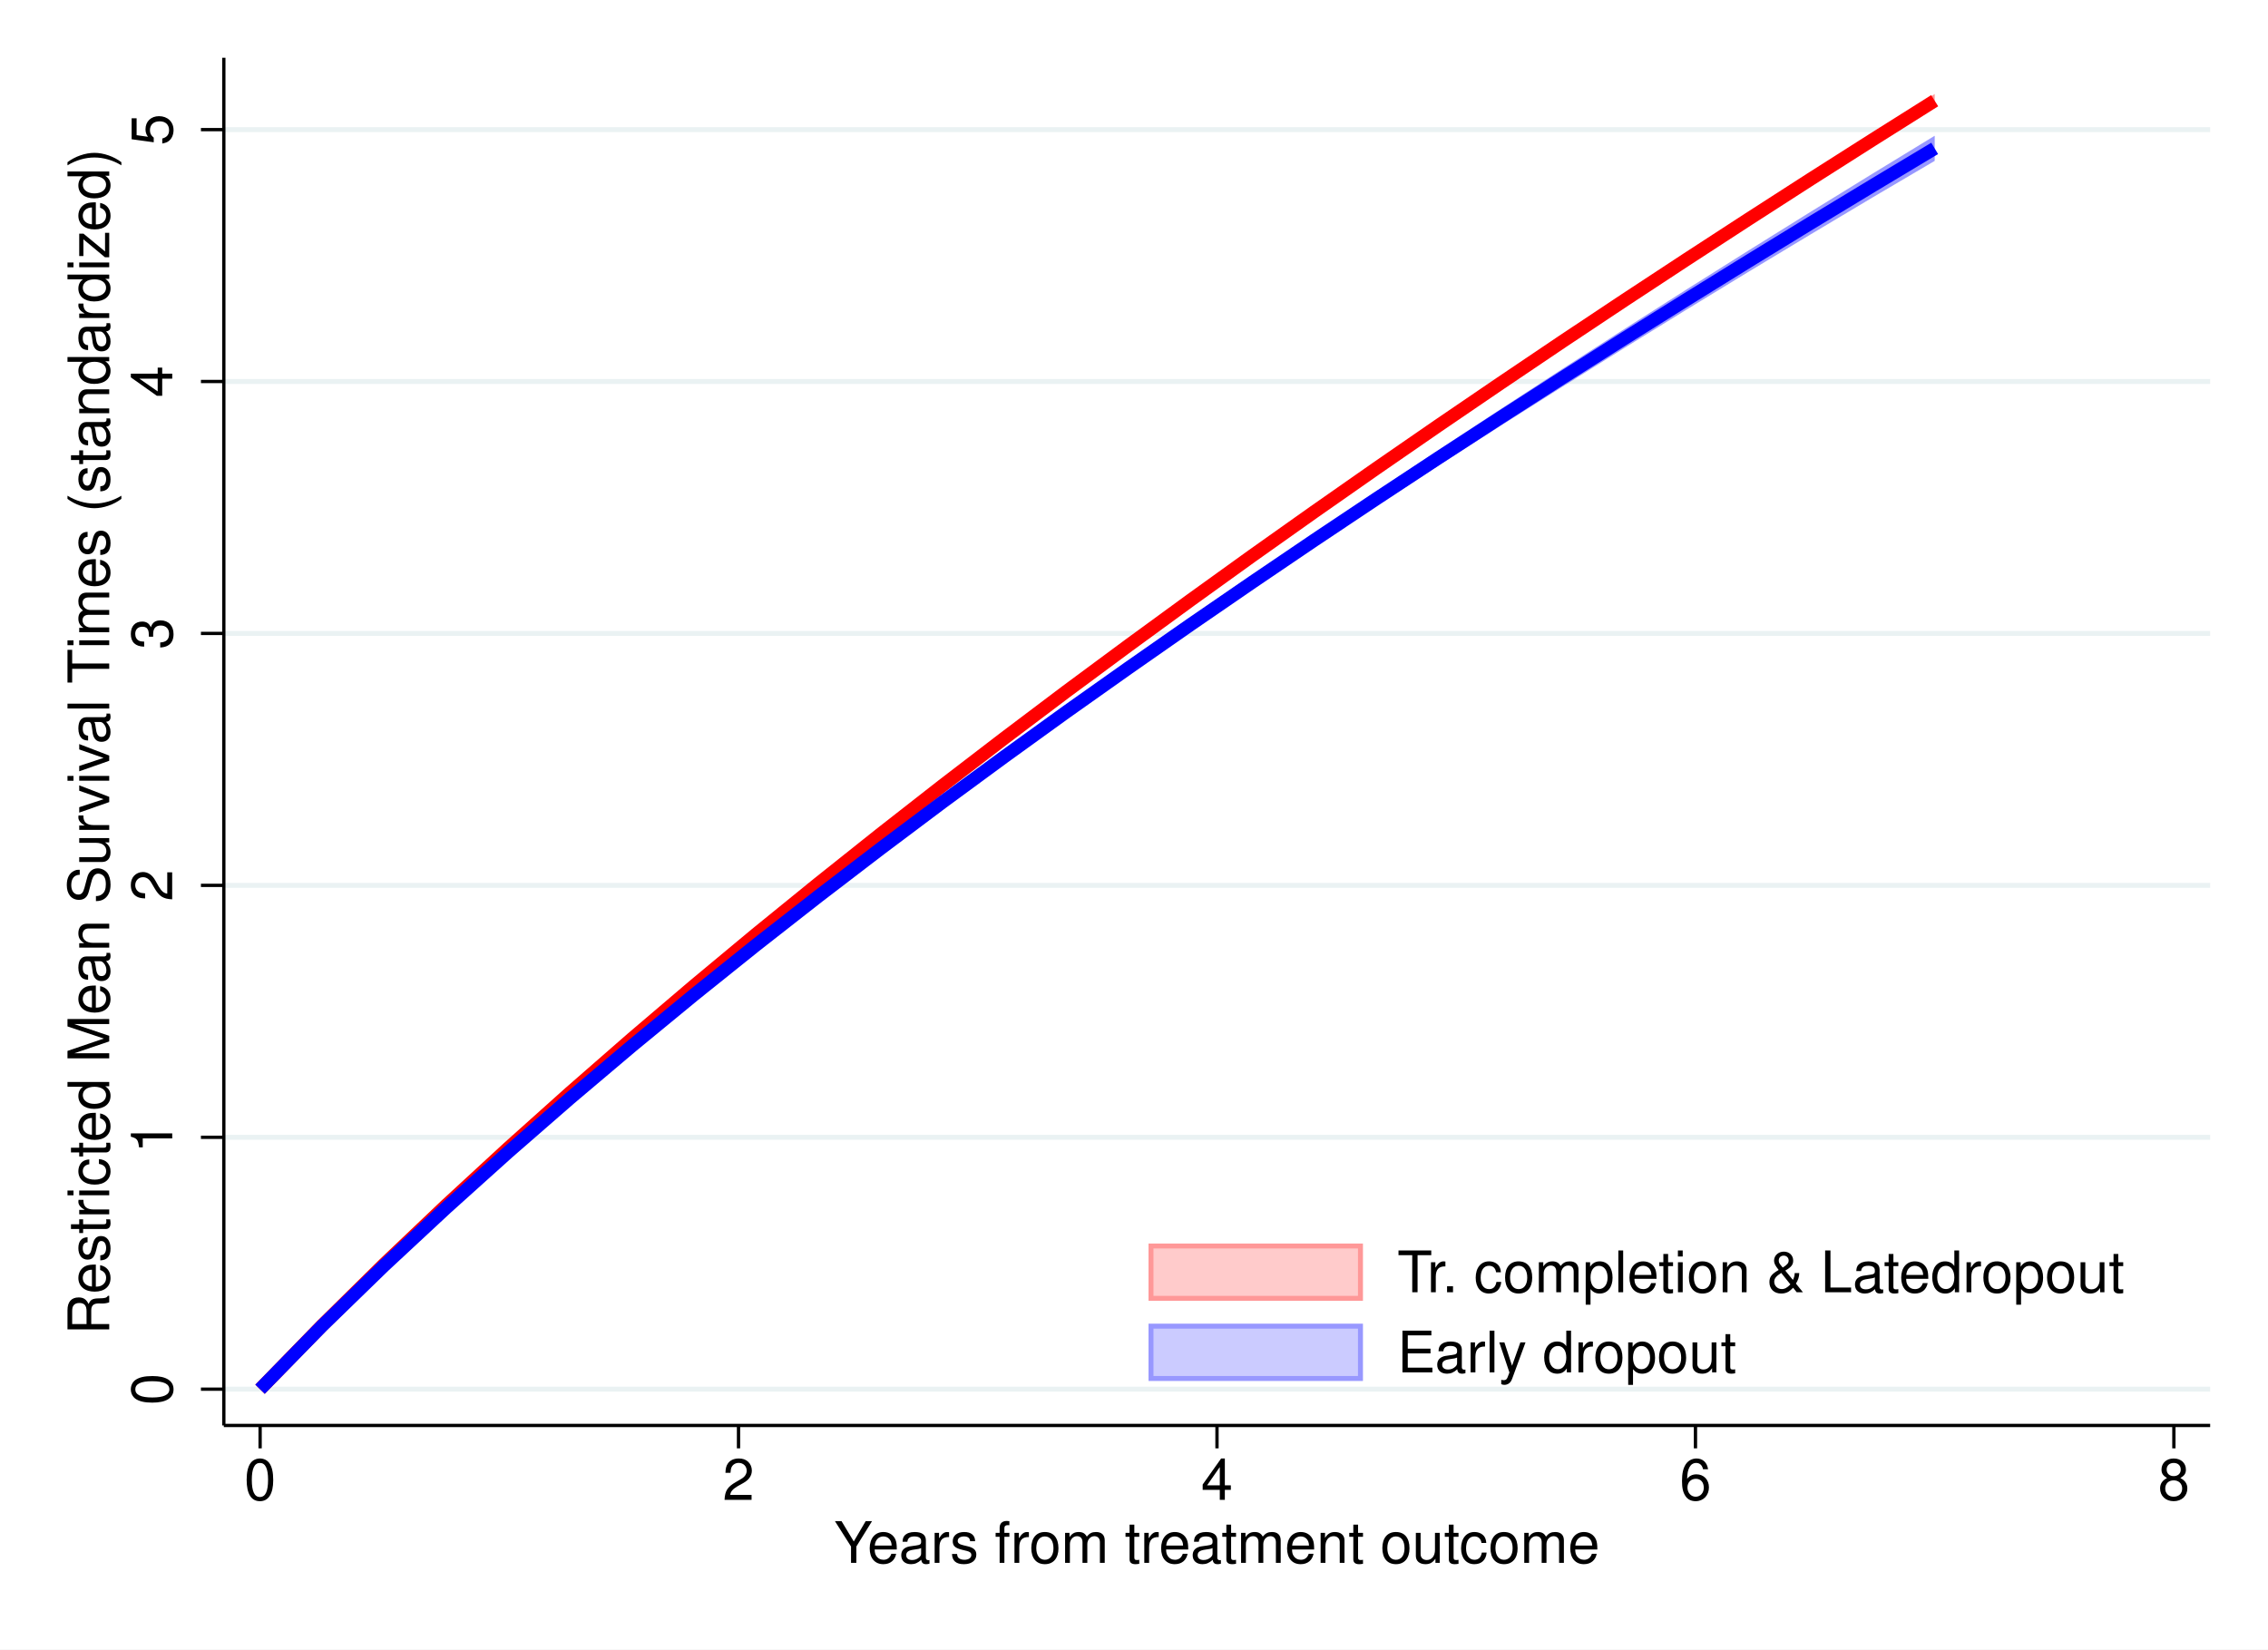
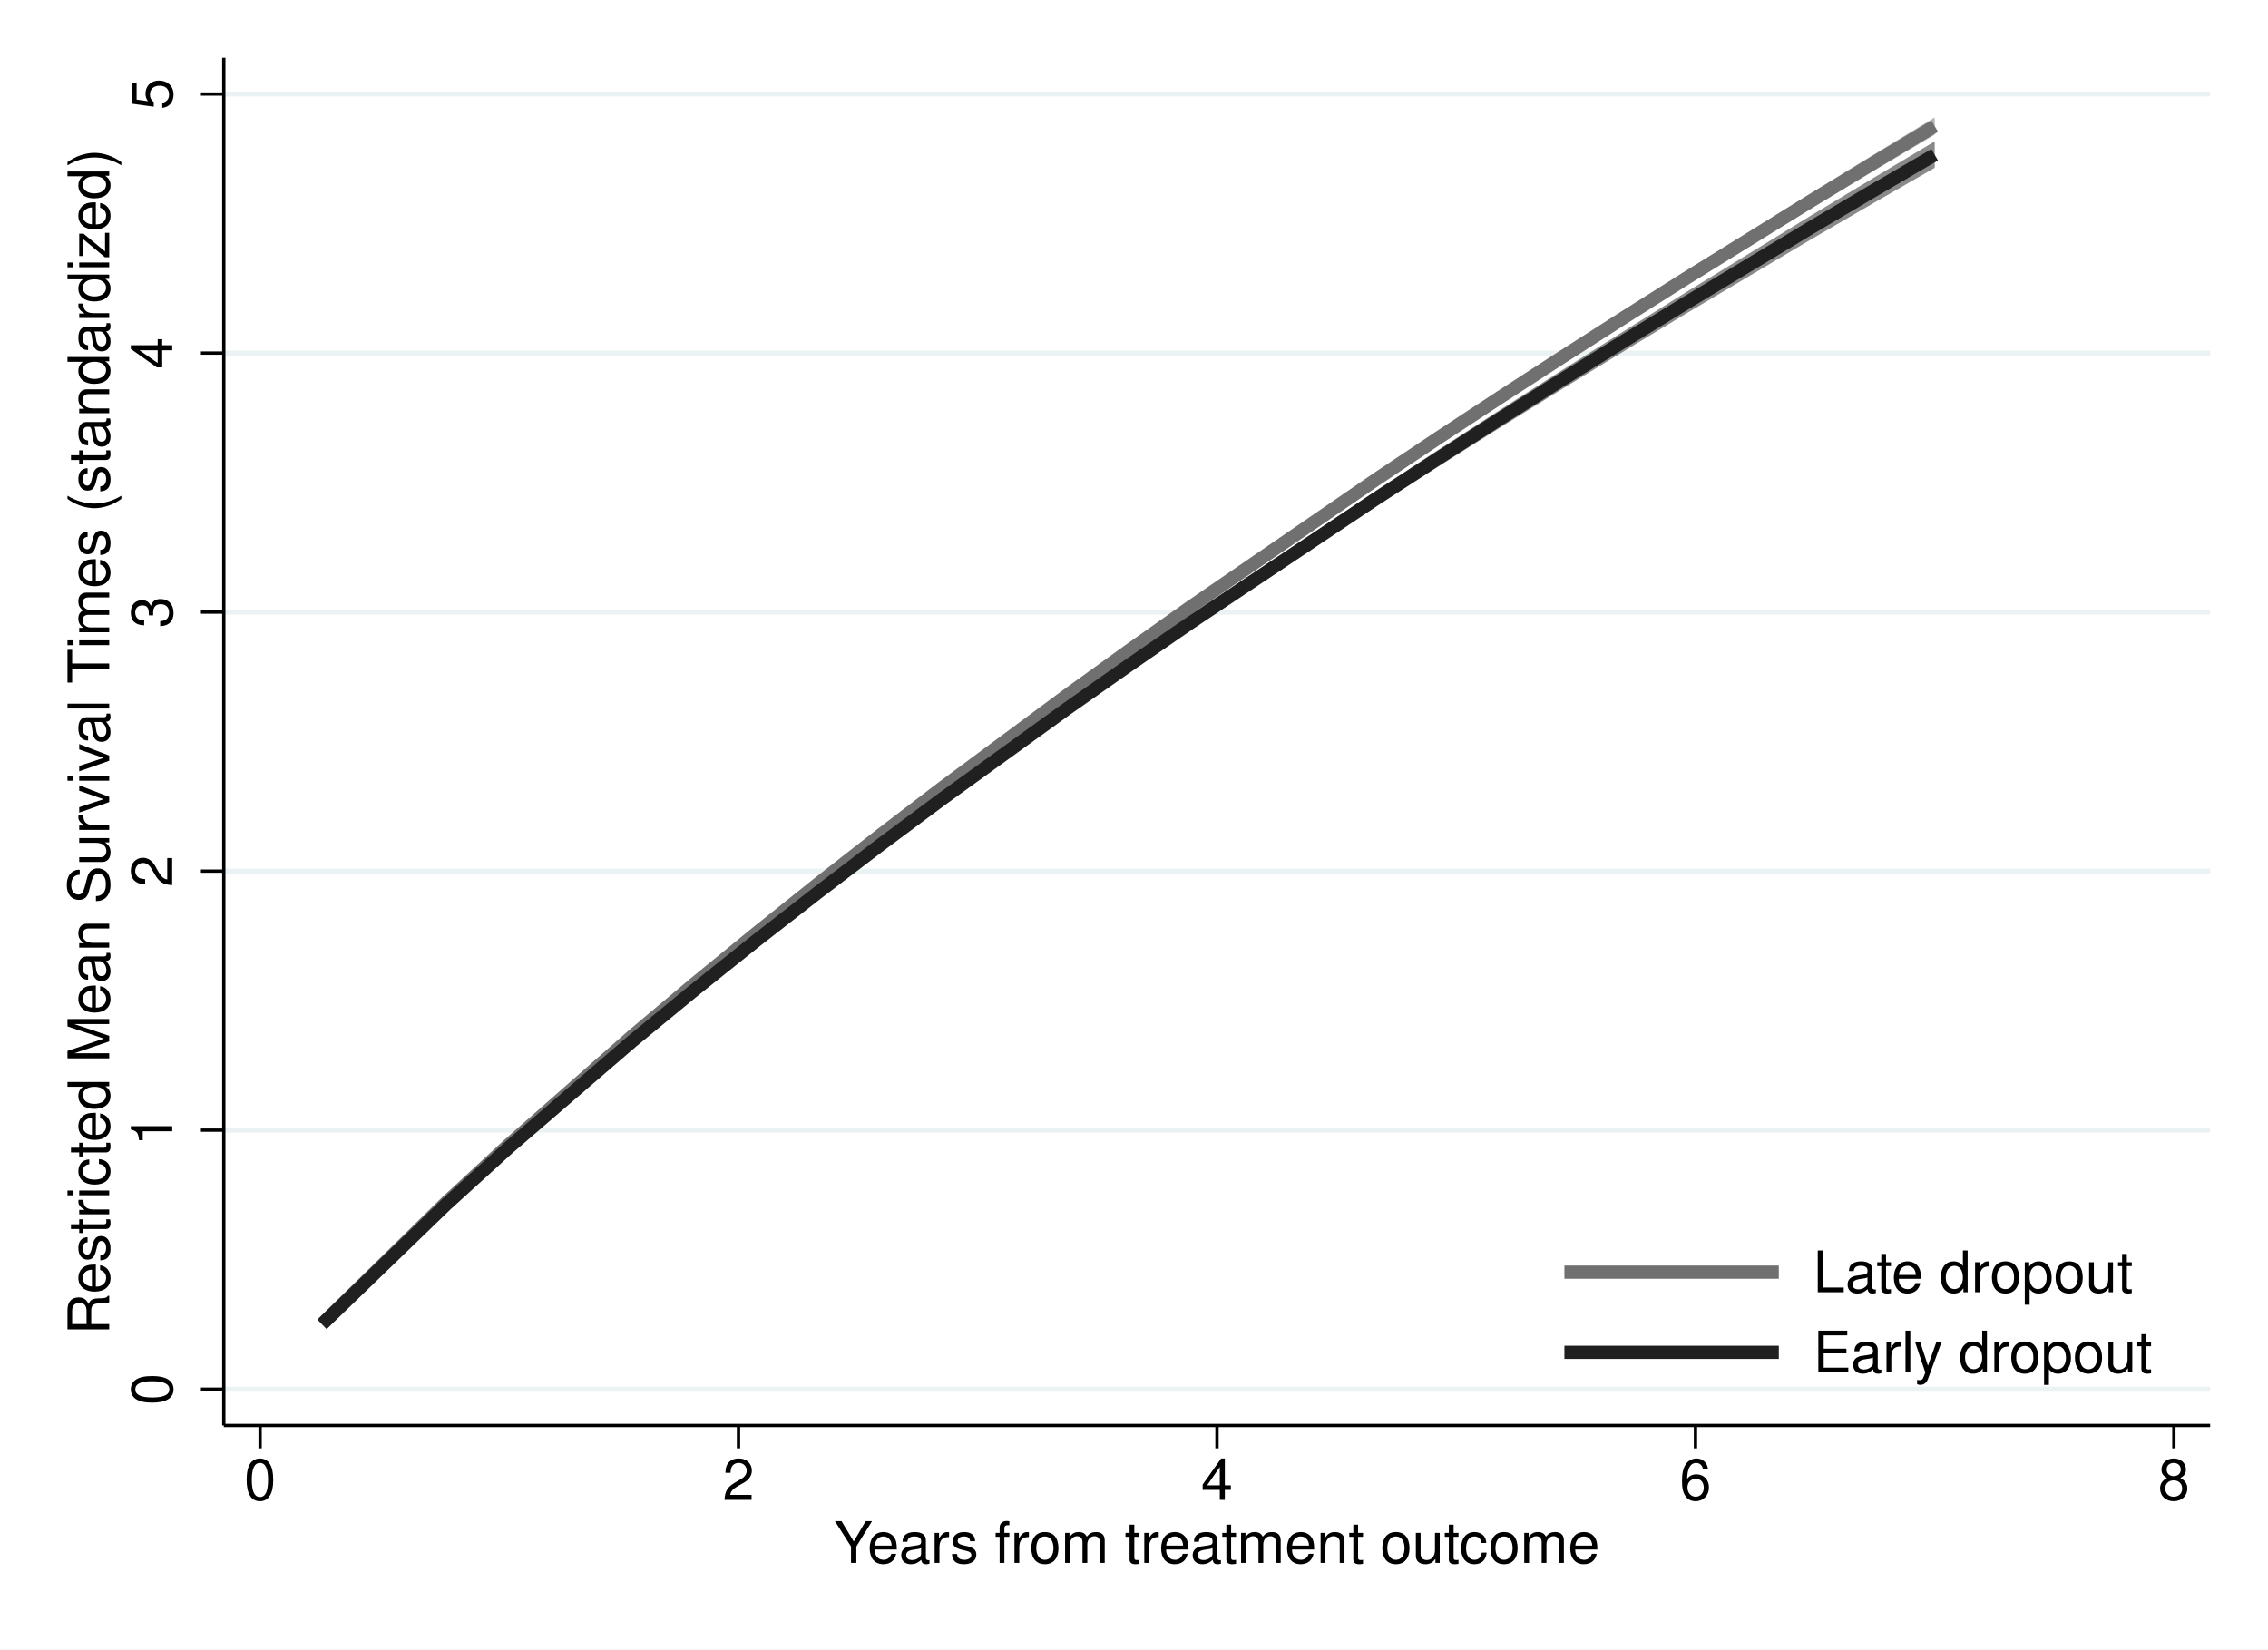
<svg xmlns="http://www.w3.org/2000/svg" xmlns:xlink="http://www.w3.org/1999/xlink" version="1.1" width="5.50in" height="4.00in" viewBox="0 0 3960 2880">
  <rect x="0" y="0" width="3960" height="2880" style="fill:#FFFFFF;stroke:none" />
  <rect x="0.00" y="0.00" width="3959.88" height="2880.00" style="fill:#FFFFFF" />
  <rect x="2.88" y="2.88" width="3954.12" height="2874.24" style="fill:none;stroke:#FFFFFF;stroke-width:5.76" />
  <rect x="390.80" y="100.86" width="3468.22" height="2388.33" style="fill:#FFFFFF" />
  <rect x="393.68" y="103.74" width="3462.46" height="2382.57" style="fill:none;stroke:#FFFFFF;stroke-width:5.76" />
  <line x1="390.80" y1="2425.82" x2="3859.02" y2="2425.82" style="stroke:#EAF2F3;stroke-width:8.64" />
-   <line x1="390.80" y1="1986.00" x2="3859.02" y2="1986.00" style="stroke:#EAF2F3;stroke-width:8.64" />
-   <line x1="390.80" y1="1546.06" x2="3859.02" y2="1546.06" style="stroke:#EAF2F3;stroke-width:8.64" />
-   <line x1="390.80" y1="1106.11" x2="3859.02" y2="1106.11" style="stroke:#EAF2F3;stroke-width:8.64" />
-   <line x1="390.80" y1="666.17" x2="3859.02" y2="666.17" style="stroke:#EAF2F3;stroke-width:8.64" />
-   <line x1="390.80" y1="226.35" x2="3859.02" y2="226.35" style="stroke:#EAF2F3;stroke-width:8.64" />
+   <line x1="390.80" y1="1973.50" x2="3859.02" y2="1973.50" style="stroke:#EAF2F3;stroke-width:8.64" />
+   <line x1="390.80" y1="1521.18" x2="3859.02" y2="1521.18" style="stroke:#EAF2F3;stroke-width:8.64" />
+   <line x1="390.80" y1="1068.86" x2="3859.02" y2="1068.86" style="stroke:#EAF2F3;stroke-width:8.64" />
+   <line x1="390.80" y1="616.54" x2="3859.02" y2="616.54" style="stroke:#EAF2F3;stroke-width:8.64" />
+   <line x1="390.80" y1="164.22" x2="3859.02" y2="164.22" style="stroke:#EAF2F3;stroke-width:8.64" />
  <defs>
-     <path id="path_VjhTyJZv" d="M562.44 2314.69 L562.44 2314.69 L670.73 2208.02 L779.01 2105.30 L887.29 2005.80 L995.57 1909.03 L1103.85 1814.97 L1212.13 1723.15 L1320.54 1633.43 L1428.82 1545.69 L1537.10 1459.92 L1645.38 1375.65 L1753.66 1293.10 L1861.94 1211.92 L1970.22 1132.10 L2078.51 1053.39 L2186.79 976.05 L2295.07 899.69 L2403.35 824.45 L2511.63 750.20 L2620.03 676.93 L2728.32 604.54 L2836.60 533.01 L2944.88 462.34 L3053.16 392.42 L3161.44 323.37 L3269.72 254.93 L3378.00 187.36 L3378.00 164.22 L3269.72 232.90 L3161.44 302.45 L3053.16 372.62 L2944.88 443.53 L2836.60 515.31 L2728.32 587.95 L2620.03 661.34 L2511.63 735.59 L2403.35 810.84 L2295.07 887.07 L2186.79 964.41 L2078.51 1042.75 L1970.22 1122.20 L1861.94 1203.01 L1753.66 1285.06 L1645.38 1368.47 L1537.10 1453.49 L1428.82 1540.24 L1320.54 1628.72 L1212.13 1719.19 L1103.85 1811.76 L995.57 1906.55 L887.29 2003.95 L779.01 2104.06 L670.73 2207.40 L562.44 2314.44 L562.44 2314.69 Z" stroke-linejoin="round" />
+     <path id="path_uNbxLpCS" d="M562.44 2312.22 L562.44 2312.22 L779.01 2100.72 L887.29 2000.98 L1103.85 1811.51 L1212.13 1720.80 L1320.54 1632.68 L1428.82 1546.68 L1537.10 1462.52 L1645.38 1380.35 L1861.94 1220.83 L1970.22 1143.24 L2078.51 1067.01 L2403.35 845.61 L2511.63 773.96 L2620.03 703.42 L2728.32 633.87 L2836.60 565.31 L2944.88 497.49 L3161.44 364.70 L3269.72 299.48 L3378.00 235.13 L3378.00 205.18 L3269.72 271.02 L3161.44 337.72 L2944.88 473.23 L2836.60 542.41 L2728.32 612.33 L2620.03 683.12 L2511.63 754.90 L2403.35 827.79 L2078.51 1052.77 L1970.22 1130.24 L1861.94 1208.95 L1645.38 1370.82 L1537.10 1454.11 L1428.82 1539.25 L1320.54 1626.25 L1212.13 1715.48 L1103.85 1807.05 L887.29 1998.50 L779.01 2098.99 L562.44 2311.85 L562.44 2312.22 Z" stroke-linejoin="round" />
  </defs>
  <defs>
-     <clipPath id="clipPath_hkxSPsTt">
-       <use xlink:href="#path_VjhTyJZv" />
+     <clipPath id="clipPath_ryHzDswo">
+       <use xlink:href="#path_uNbxLpCS" />
    </clipPath>
  </defs>
-   <use xlink:href="#path_VjhTyJZv" style="stroke:none;fill:#FF3333;fill-opacity:0.25" />
-   <use xlink:href="#path_VjhTyJZv" style="fill:none;stroke:#FF0000;stroke-opacity:0.25;stroke-width:17.28" clip-path="url(#clipPath_hkxSPsTt)" />
+   <use xlink:href="#path_uNbxLpCS" style="stroke:none;fill:#8D8D8D;fill-opacity:0.35" />
+   <use xlink:href="#path_uNbxLpCS" style="fill:none;stroke:#707070;stroke-opacity:0.35;stroke-width:17.28" clip-path="url(#clipPath_ryHzDswo)" />
  <defs>
-     <path id="path_UJelYqFM" d="M562.44 2315.43 L562.44 2315.43 L670.73 2210.74 L779.01 2110.25 L887.29 2013.48 L995.57 1919.79 L1103.85 1828.83 L1212.13 1740.47 L1320.54 1654.22 L1428.82 1570.19 L1537.10 1488.02 L1645.38 1407.58 L1753.66 1328.75 L1861.94 1251.40 L1970.22 1175.41 L2078.51 1100.67 L2186.79 1027.16 L2295.07 954.76 L2403.35 883.36 L2511.63 812.94 L2620.03 743.51 L2728.32 675.08 L2836.60 607.38 L2944.88 540.56 L3053.16 474.47 L3161.44 409.25 L3269.72 344.65 L3378.00 280.92 L3378.00 237.11 L3269.72 303.20 L3161.44 369.90 L3053.16 437.35 L2944.88 505.41 L2836.60 574.34 L2728.32 644.02 L2620.03 714.55 L2511.63 785.84 L2403.35 858.11 L2295.07 931.37 L2186.79 1005.62 L2078.51 1080.87 L1970.22 1157.35 L1861.94 1235.06 L1753.66 1314.02 L1645.38 1394.46 L1537.10 1476.38 L1428.82 1560.04 L1320.54 1645.56 L1212.13 1733.17 L1103.85 1823.02 L995.57 1915.21 L887.29 2010.13 L779.01 2108.02 L670.73 2209.38 L562.44 2315.06 L562.44 2315.43 Z" stroke-linejoin="round" />
+     <path id="path_NwzKLIfq" d="M562.44 2312.84 L562.44 2312.84 L779.01 2104.31 L887.29 2006.67 L1103.85 1821.41 L1212.13 1733.05 L1320.54 1647.16 L1428.82 1563.51 L1537.10 1481.83 L1645.38 1402.01 L1861.94 1247.19 L1970.22 1171.95 L2078.51 1098.07 L2403.35 883.73 L2511.63 814.42 L2620.03 746.11 L2728.32 678.79 L2836.60 612.46 L2944.88 546.99 L3161.44 418.41 L3269.72 355.42 L3378.00 293.05 L3378.00 247.01 L3269.72 311.61 L3161.44 376.83 L2944.88 509.74 L2836.60 577.44 L2728.32 645.87 L2620.03 715.17 L2511.63 785.47 L2403.35 856.62 L2078.51 1076.78 L1970.22 1152.40 L1861.94 1229.37 L1645.38 1387.65 L1537.10 1469.08 L1428.82 1552.37 L1320.54 1637.63 L1212.13 1725.01 L1103.85 1814.85 L887.29 2002.83 L779.01 2101.84 L562.44 2312.34 L562.44 2312.84 Z" stroke-linejoin="round" />
  </defs>
  <defs>
-     <clipPath id="clipPath_jbfCZhqr">
-       <use xlink:href="#path_UJelYqFM" />
+     <clipPath id="clipPath_mOpIaDtg">
+       <use xlink:href="#path_NwzKLIfq" />
    </clipPath>
  </defs>
-   <use xlink:href="#path_UJelYqFM" style="stroke:none;fill:#3333FF;fill-opacity:0.25" />
-   <use xlink:href="#path_UJelYqFM" style="fill:none;stroke:#0000FF;stroke-opacity:0.25;stroke-width:17.28" clip-path="url(#clipPath_jbfCZhqr)" />
-   <path d=" M454.04 2425.95 L562.32 2314.57 L670.60 2207.77 L779.01 2104.68 L887.29 2004.94 L995.57 1907.91 L1103.85 1813.37 L1212.13 1721.17 L1320.41 1631.08 L1428.69 1543.09 L1536.97 1456.83 L1645.26 1372.18 L1753.54 1289.14 L1861.82 1207.47 L1970.22 1127.27 L2078.51 1048.20 L2186.79 970.23 L2295.07 893.50 L2403.35 817.77 L2511.63 743.02 L2619.91 669.26 L2728.19 596.25 L2836.47 524.22 L2944.76 453.06 L3053.04 382.65 L3161.32 312.97 L3269.72 244.04 L3378.00 175.85" stroke-linejoin="round" style="fill:none;stroke:#FF0000;stroke-width:23.04" />
-   <path d=" M454.04 2425.95 L562.32 2315.31 L670.60 2210.12 L779.01 2109.26 L887.29 2011.87 L995.57 1917.57 L1103.85 1825.99 L1212.13 1736.89 L1320.41 1650.01 L1428.69 1565.24 L1536.97 1482.32 L1645.26 1401.02 L1753.54 1321.44 L1861.82 1243.23 L1970.22 1166.50 L2078.51 1090.89 L2186.79 1016.51 L2295.07 943.13 L2403.35 870.86 L2511.63 799.57 L2619.91 729.16 L2728.19 659.61 L2836.47 590.92 L2944.76 523.11 L3053.04 456.03 L3161.32 389.70 L3269.72 324.11 L3378.00 259.14" stroke-linejoin="round" style="fill:none;stroke:#0000FF;stroke-width:23.04" />
+   <use xlink:href="#path_NwzKLIfq" style="stroke:none;fill:#4D4D4D;fill-opacity:0.35" />
+   <use xlink:href="#path_NwzKLIfq" style="fill:none;stroke:#202020;stroke-opacity:0.35;stroke-width:17.28" clip-path="url(#clipPath_mOpIaDtg)" />
+   <path d=" M562.32 2312.09 L779.01 2099.86 L887.29 1999.86 L1103.85 1809.28 L1212.13 1718.20 L1320.41 1629.59 L1428.69 1542.96 L1536.97 1458.44 L1645.26 1375.65 L1861.82 1215.02 L1970.22 1136.80 L2078.51 1059.95 L2403.35 836.82 L2511.63 764.55 L2619.91 693.39 L2728.19 623.22 L2836.47 553.92 L2944.76 485.49 L3161.32 351.34 L3269.72 285.38 L3378.00 220.28" stroke-linejoin="round" style="fill:none;stroke:#707070;stroke-width:23.04" />
+   <path d=" M562.32 2312.59 L779.01 2103.20 L887.29 2004.81 L1103.85 1818.19 L1212.13 1729.09 L1320.41 1642.46 L1428.69 1558.06 L1536.97 1475.52 L1645.26 1394.95 L1861.82 1238.40 L1970.22 1162.30 L2078.51 1087.55 L2403.35 870.36 L2511.63 800.07 L2619.91 730.77 L2728.19 662.45 L2836.47 595.01 L2944.76 528.55 L3161.32 397.87 L3269.72 333.64 L3378.00 270.28" stroke-linejoin="round" style="fill:none;stroke:#202020;stroke-width:23.04" />
  <line x1="390.80" y1="2489.19" x2="390.80" y2="100.86" style="stroke:#000000;stroke-width:5.76" />
  <line x1="390.80" y1="2425.82" x2="350.83" y2="2425.82" style="stroke:#000000;stroke-width:5.76" />
  <text x="300.72" y="2425.82" style="font-family:'Helvetica';font-size:99.99px;fill:#000000" transform="rotate(-90 300.72,2425.82)" text-anchor="middle">0</text>
-   <line x1="390.80" y1="1986.00" x2="350.83" y2="1986.00" style="stroke:#000000;stroke-width:5.76" />
-   <text x="300.72" y="1986.00" style="font-family:'Helvetica';font-size:99.99px;fill:#000000" transform="rotate(-90 300.72,1986.00)" text-anchor="middle">1</text>
-   <line x1="390.80" y1="1546.06" x2="350.83" y2="1546.06" style="stroke:#000000;stroke-width:5.76" />
-   <text x="300.72" y="1546.06" style="font-family:'Helvetica';font-size:99.99px;fill:#000000" transform="rotate(-90 300.72,1546.06)" text-anchor="middle">2</text>
-   <line x1="390.80" y1="1106.11" x2="350.83" y2="1106.11" style="stroke:#000000;stroke-width:5.76" />
-   <text x="300.72" y="1106.11" style="font-family:'Helvetica';font-size:99.99px;fill:#000000" transform="rotate(-90 300.72,1106.11)" text-anchor="middle">3</text>
-   <line x1="390.80" y1="666.17" x2="350.83" y2="666.17" style="stroke:#000000;stroke-width:5.76" />
-   <text x="300.72" y="666.17" style="font-family:'Helvetica';font-size:99.99px;fill:#000000" transform="rotate(-90 300.72,666.17)" text-anchor="middle">4</text>
-   <line x1="390.80" y1="226.35" x2="350.83" y2="226.35" style="stroke:#000000;stroke-width:5.76" />
-   <text x="300.72" y="226.35" style="font-family:'Helvetica';font-size:99.99px;fill:#000000" transform="rotate(-90 300.72,226.35)" text-anchor="middle">5</text>
+   <line x1="390.80" y1="1973.50" x2="350.83" y2="1973.50" style="stroke:#000000;stroke-width:5.76" />
+   <text x="300.72" y="1973.50" style="font-family:'Helvetica';font-size:99.99px;fill:#000000" transform="rotate(-90 300.72,1973.50)" text-anchor="middle">1</text>
+   <line x1="390.80" y1="1521.18" x2="350.83" y2="1521.18" style="stroke:#000000;stroke-width:5.76" />
+   <text x="300.72" y="1521.18" style="font-family:'Helvetica';font-size:99.99px;fill:#000000" transform="rotate(-90 300.72,1521.18)" text-anchor="middle">2</text>
+   <line x1="390.80" y1="1068.86" x2="350.83" y2="1068.86" style="stroke:#000000;stroke-width:5.76" />
+   <text x="300.72" y="1068.86" style="font-family:'Helvetica';font-size:99.99px;fill:#000000" transform="rotate(-90 300.72,1068.86)" text-anchor="middle">3</text>
+   <line x1="390.80" y1="616.54" x2="350.83" y2="616.54" style="stroke:#000000;stroke-width:5.76" />
+   <text x="300.72" y="616.54" style="font-family:'Helvetica';font-size:99.99px;fill:#000000" transform="rotate(-90 300.72,616.54)" text-anchor="middle">4</text>
+   <line x1="390.80" y1="164.22" x2="350.83" y2="164.22" style="stroke:#000000;stroke-width:5.76" />
+   <text x="300.72" y="164.22" style="font-family:'Helvetica';font-size:99.99px;fill:#000000" transform="rotate(-90 300.72,164.22)" text-anchor="middle">5</text>
  <text x="190.71" y="1294.96" style="font-family:'Helvetica';font-size:99.99px;fill:#000000" transform="rotate(-90 190.71,1294.96)" text-anchor="middle">Restricted Mean Survival Times (standardized)</text>
  <line x1="390.80" y1="2489.19" x2="3859.02" y2="2489.19" style="stroke:#000000;stroke-width:5.76" />
  <line x1="454.16" y1="2489.19" x2="454.16" y2="2529.16" style="stroke:#000000;stroke-width:5.76" />
  <text x="454.16" y="2619.14" style="font-family:'Helvetica';font-size:99.99px;fill:#000000" text-anchor="middle">0</text>
  <line x1="1289.47" y1="2489.19" x2="1289.47" y2="2529.16" style="stroke:#000000;stroke-width:5.76" />
  <text x="1289.47" y="2619.14" style="font-family:'Helvetica';font-size:99.99px;fill:#000000" text-anchor="middle">2</text>
  <line x1="2124.91" y1="2489.19" x2="2124.91" y2="2529.16" style="stroke:#000000;stroke-width:5.76" />
  <text x="2124.91" y="2619.14" style="font-family:'Helvetica';font-size:99.99px;fill:#000000" text-anchor="middle">4</text>
  <line x1="2960.35" y1="2489.19" x2="2960.35" y2="2529.16" style="stroke:#000000;stroke-width:5.76" />
  <text x="2960.35" y="2619.14" style="font-family:'Helvetica';font-size:99.99px;fill:#000000" text-anchor="middle">6</text>
  <line x1="3795.66" y1="2489.19" x2="3795.66" y2="2529.16" style="stroke:#000000;stroke-width:5.76" />
  <text x="3795.66" y="2619.14" style="font-family:'Helvetica';font-size:99.99px;fill:#000000" text-anchor="middle">8</text>
  <text x="2124.91" y="2729.16" style="font-family:'Helvetica';font-size:99.99px;fill:#000000" text-anchor="middle">Years from treatment outcome</text>
-   <rect x="2005.37" y="2171.51" width="374.34" height="99.99" style="fill:#FF3333;fill-opacity:0.25" />
-   <rect x="2009.69" y="2175.83" width="365.70" height="91.35" style="fill:none;stroke:#FF0000;stroke-opacity:0.25;stroke-width:8.64" />
-   <rect x="2005.37" y="2311.47" width="374.34" height="99.99" style="fill:#3333FF;fill-opacity:0.25" />
-   <rect x="2009.69" y="2315.79" width="365.70" height="91.35" style="fill:none;stroke:#0000FF;stroke-opacity:0.25;stroke-width:8.64" />
-   <text x="2439.73" y="2256.53" style="font-family:'Helvetica';font-size:99.99px;fill:#000000">Tr. completion &amp; Latedropout</text>
-   <text x="2439.73" y="2396.50" style="font-family:'Helvetica';font-size:99.99px;fill:#000000">Early dropout</text>
+   <line x1="2731.53" y1="2221.51" x2="3105.88" y2="2221.51" style="stroke:#707070;stroke-width:23.04" />
+   <line x1="2731.53" y1="2361.47" x2="3105.88" y2="2361.47" style="stroke:#202020;stroke-width:23.04" />
+   <text x="3165.90" y="2256.53" style="font-family:'Helvetica';font-size:99.99px;fill:#000000">Late dropout</text>
+   <text x="3165.90" y="2396.50" style="font-family:'Helvetica';font-size:99.99px;fill:#000000">Early dropout</text>
</svg>
